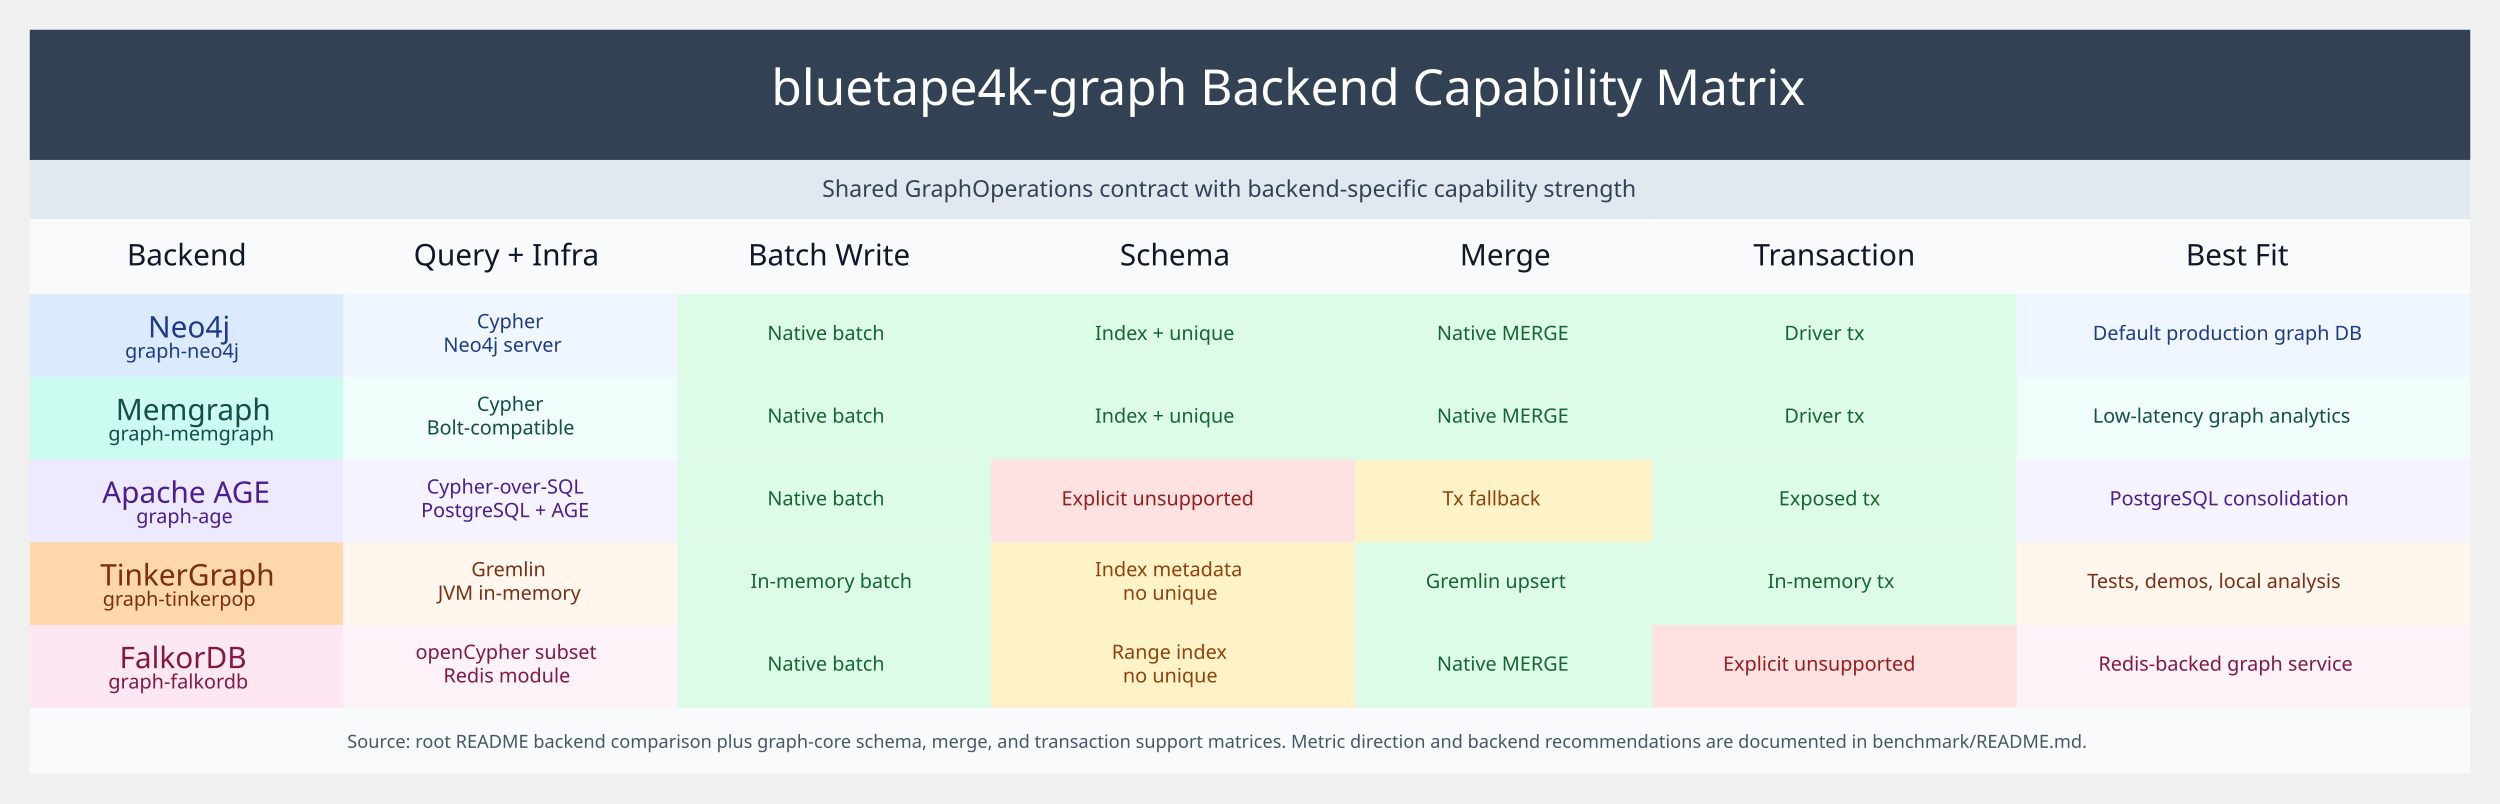
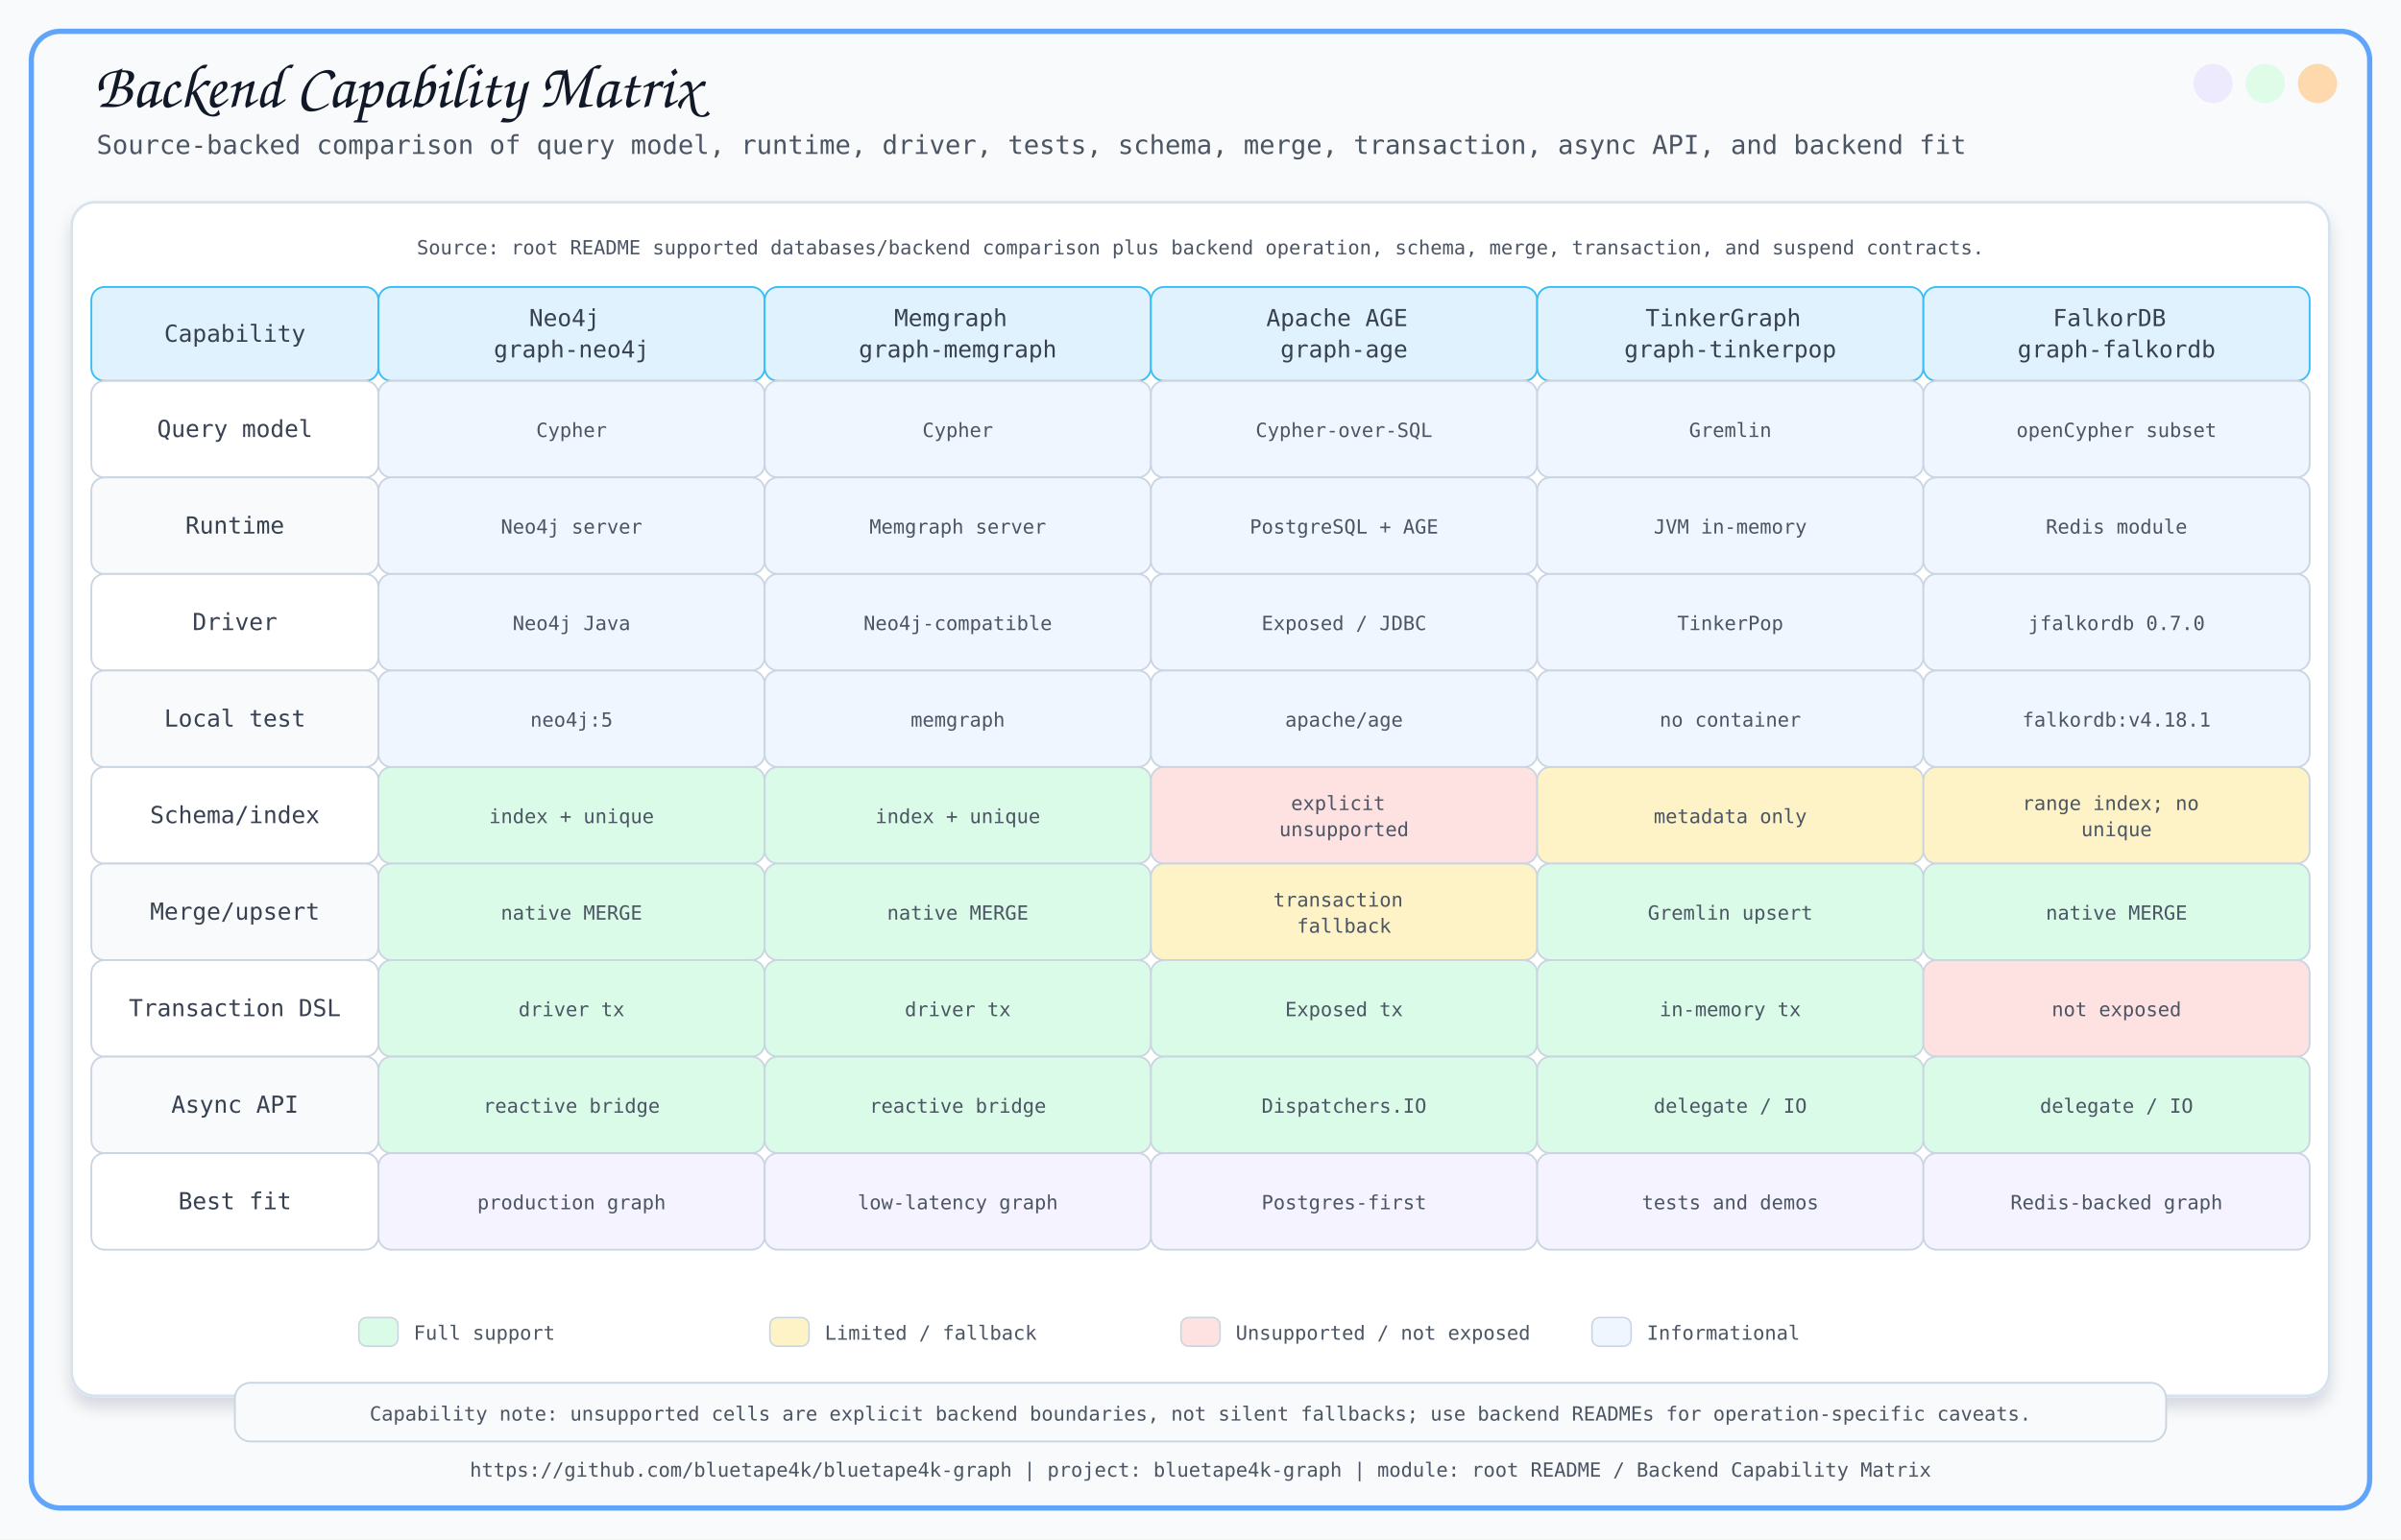
- <svg xmlns="http://www.w3.org/2000/svg" width="1512pt" height="486pt" viewBox="0.00 0.00 1512.00 486.00">
-   <g id="graph0" class="graph" transform="scale(1 1) rotate(0) translate(18 467.75)">
-     <g id="node1" class="node">
-       <polygon fill="#334155" stroke="none" points="0,-371 0,-449.75 1476,-449.75 1476,-371 0,-371" />
-       <text xml:space="preserve" text-anchor="start" x="268.5" y="-404.25" font-family="Comic Mono" font-size="14.00">                        </text>
-       <text xml:space="preserve" text-anchor="start" x="448.5" y="-404.25" font-family="Architects Daughter" font-size="30.00" fill="#ffffff">bluetape4k-graph Backend Capability Matrix</text>
-       <text xml:space="preserve" text-anchor="start" x="1057.5" y="-404.25" font-family="Comic Mono" font-size="14.00">                    </text>
-       <polygon fill="#e2e8f0" stroke="none" points="0,-335.25 0,-371 1476,-371 1476,-335.25 0,-335.25" />
-       <text xml:space="preserve" text-anchor="start" x="299.25" y="-348.7" font-family="Comic Mono" font-size="14.00">                        </text>
-       <text xml:space="preserve" text-anchor="start" x="479.25" y="-348.7" font-family="Comic Mono" font-size="14.00" fill="#334155">Shared GraphOperations contract with backend-specific capability strength</text>
-       <text xml:space="preserve" text-anchor="start" x="1026.75" y="-348.7" font-family="Comic Mono" font-size="14.00">                    </text>
-       <polygon fill="#f8fafc" stroke="none" points="0,-289.75 0,-335.25 189.54,-335.25 189.54,-289.75 0,-289.75" />
-       <text xml:space="preserve" text-anchor="start" x="58.77" y="-307.25" font-family="Architects Daughter" font-size="18.00" fill="#0f172a">Backend</text>
-       <polygon fill="#f8fafc" stroke="none" points="189.54,-289.75 189.54,-335.25 391.82,-335.25 391.82,-289.75 189.54,-289.75" />
-       <text xml:space="preserve" text-anchor="start" x="232.18" y="-307.25" font-family="Architects Daughter" font-size="18.00" fill="#0f172a">Query + Infra</text>
-       <polygon fill="#f8fafc" stroke="none" points="391.82,-289.75 391.82,-335.25 581.36,-335.25 581.36,-289.75 391.82,-289.75" />
-       <text xml:space="preserve" text-anchor="start" x="434.46" y="-307.25" font-family="Architects Daughter" font-size="18.00" fill="#0f172a">Batch Write</text>
-       <polygon fill="#f8fafc" stroke="none" points="581.36,-289.75 581.36,-335.25 801.64,-335.25 801.64,-289.75 581.36,-289.75" />
-       <text xml:space="preserve" text-anchor="start" x="659.25" y="-307.25" font-family="Architects Daughter" font-size="18.00" fill="#0f172a">Schema</text>
-       <polygon fill="#f8fafc" stroke="none" points="801.64,-289.75 801.64,-335.25 981.43,-335.25 981.43,-289.75 801.64,-289.75" />
-       <text xml:space="preserve" text-anchor="start" x="864.91" y="-307.25" font-family="Architects Daughter" font-size="18.00" fill="#0f172a">Merge</text>
-       <polygon fill="#f8fafc" stroke="none" points="981.43,-289.75 981.43,-335.25 1201.71,-335.25 1201.71,-289.75 981.43,-289.75" />
-       <text xml:space="preserve" text-anchor="start" x="1042.45" y="-307.25" font-family="Architects Daughter" font-size="18.00" fill="#0f172a">Transaction</text>
-       <polygon fill="#f8fafc" stroke="none" points="1201.71,-289.75 1201.71,-335.25 1476,-335.25 1476,-289.75 1201.71,-289.75" />
-       <text xml:space="preserve" text-anchor="start" x="1303.98" y="-307.25" font-family="Architects Daughter" font-size="18.00" fill="#0f172a">Best Fit</text>
-       <polygon fill="#dbeafe" stroke="none" points="0,-239.75 0,-289.75 189.54,-289.75 189.54,-239.75 0,-239.75" />
-       <text xml:space="preserve" text-anchor="start" x="71.52" y="-263.65" font-family="Architects Daughter" font-size="18.00" fill="#1e3a8a">Neo4j</text>
-       <text xml:space="preserve" text-anchor="start" x="57.64" y="-251.35" font-family="Comic Mono" font-size="12.00" fill="#1e3a8a">graph-neo4j</text>
-       <polygon fill="#eff6ff" stroke="none" points="189.54,-239.75 189.54,-289.75 391.82,-289.75 391.82,-239.75 189.54,-239.75" />
-       <text xml:space="preserve" text-anchor="start" x="270.43" y="-269.25" font-family="Comic Mono" font-size="12.00" fill="#1e3a8a">Cypher</text>
-       <text xml:space="preserve" text-anchor="start" x="250.18" y="-255" font-family="Comic Mono" font-size="12.00" fill="#1e3a8a">Neo4j server</text>
-       <polygon fill="#dcfce7" stroke="none" points="391.82,-239.75 391.82,-289.75 581.36,-289.75 581.36,-239.75 391.82,-239.75" />
-       <text xml:space="preserve" text-anchor="start" x="446.09" y="-262.12" font-family="Comic Mono" font-size="12.00" fill="#166534">Native batch</text>
-       <polygon fill="#dcfce7" stroke="none" points="581.36,-239.75 581.36,-289.75 801.64,-289.75 801.64,-239.75 581.36,-239.75" />
-       <text xml:space="preserve" text-anchor="start" x="644.25" y="-262.12" font-family="Comic Mono" font-size="12.00" fill="#166534">Index + unique</text>
-       <polygon fill="#dcfce7" stroke="none" points="801.64,-239.75 801.64,-289.75 981.43,-289.75 981.43,-239.75 801.64,-239.75" />
-       <text xml:space="preserve" text-anchor="start" x="851.04" y="-262.12" font-family="Comic Mono" font-size="12.00" fill="#166534">Native MERGE</text>
-       <polygon fill="#dcfce7" stroke="none" points="981.43,-239.75 981.43,-289.75 1201.71,-289.75 1201.71,-239.75 981.43,-239.75" />
-       <text xml:space="preserve" text-anchor="start" x="1061.2" y="-262.12" font-family="Comic Mono" font-size="12.00" fill="#166534">Driver tx</text>
-       <polygon fill="#eff6ff" stroke="none" points="1201.71,-239.75 1201.71,-289.75 1476,-289.75 1476,-239.75 1201.71,-239.75" />
-       <text xml:space="preserve" text-anchor="start" x="1247.73" y="-262.12" font-family="Comic Mono" font-size="12.00" fill="#1e3a8a">Default production graph DB</text>
-       <polygon fill="#ccfbf1" stroke="none" points="0,-189.75 0,-239.75 189.54,-239.75 189.54,-189.75 0,-189.75" />
-       <text xml:space="preserve" text-anchor="start" x="52.02" y="-213.65" font-family="Architects Daughter" font-size="18.00" fill="#134e4a">Memgraph</text>
-       <text xml:space="preserve" text-anchor="start" x="47.52" y="-201.35" font-family="Comic Mono" font-size="12.00" fill="#134e4a">graph-memgraph</text>
-       <polygon fill="#f0fdfa" stroke="none" points="189.54,-189.75 189.54,-239.75 391.82,-239.75 391.82,-189.75 189.54,-189.75" />
-       <text xml:space="preserve" text-anchor="start" x="270.43" y="-219.25" font-family="Comic Mono" font-size="12.00" fill="#134e4a">Cypher</text>
-       <text xml:space="preserve" text-anchor="start" x="240.05" y="-205" font-family="Comic Mono" font-size="12.00" fill="#134e4a">Bolt-compatible</text>
-       <polygon fill="#dcfce7" stroke="none" points="391.82,-189.75 391.82,-239.75 581.36,-239.75 581.36,-189.75 391.82,-189.75" />
-       <text xml:space="preserve" text-anchor="start" x="446.09" y="-212.12" font-family="Comic Mono" font-size="12.00" fill="#166534">Native batch</text>
-       <polygon fill="#dcfce7" stroke="none" points="581.36,-189.75 581.36,-239.75 801.64,-239.75 801.64,-189.75 581.36,-189.75" />
-       <text xml:space="preserve" text-anchor="start" x="644.25" y="-212.12" font-family="Comic Mono" font-size="12.00" fill="#166534">Index + unique</text>
-       <polygon fill="#dcfce7" stroke="none" points="801.64,-189.75 801.64,-239.75 981.43,-239.75 981.43,-189.75 801.64,-189.75" />
-       <text xml:space="preserve" text-anchor="start" x="851.04" y="-212.12" font-family="Comic Mono" font-size="12.00" fill="#166534">Native MERGE</text>
-       <polygon fill="#dcfce7" stroke="none" points="981.43,-189.75 981.43,-239.75 1201.71,-239.75 1201.71,-189.75 981.43,-189.75" />
-       <text xml:space="preserve" text-anchor="start" x="1061.2" y="-212.12" font-family="Comic Mono" font-size="12.00" fill="#166534">Driver tx</text>
-       <polygon fill="#f0fdfa" stroke="none" points="1201.71,-189.75 1201.71,-239.75 1476,-239.75 1476,-189.75 1201.71,-189.75" />
-       <text xml:space="preserve" text-anchor="start" x="1247.73" y="-212.12" font-family="Comic Mono" font-size="12.00" fill="#134e4a">Low-latency graph analytics</text>
-       <polygon fill="#ede9fe" stroke="none" points="0,-139.75 0,-189.75 189.54,-189.75 189.54,-139.75 0,-139.75" />
-       <text xml:space="preserve" text-anchor="start" x="43.77" y="-163.65" font-family="Architects Daughter" font-size="18.00" fill="#4c1d95">Apache AGE</text>
-       <text xml:space="preserve" text-anchor="start" x="64.39" y="-151.35" font-family="Comic Mono" font-size="12.00" fill="#4c1d95">graph-age</text>
-       <polygon fill="#f5f3ff" stroke="none" points="189.54,-139.75 189.54,-189.75 391.82,-189.75 391.82,-139.75 189.54,-139.75" />
-       <text xml:space="preserve" text-anchor="start" x="240.05" y="-169.25" font-family="Comic Mono" font-size="12.00" fill="#4c1d95">Cypher-over-SQL</text>
-       <text xml:space="preserve" text-anchor="start" x="236.68" y="-155" font-family="Comic Mono" font-size="12.00" fill="#4c1d95">PostgreSQL + AGE</text>
-       <polygon fill="#dcfce7" stroke="none" points="391.82,-139.75 391.82,-189.75 581.36,-189.75 581.36,-139.75 391.82,-139.75" />
-       <text xml:space="preserve" text-anchor="start" x="446.09" y="-162.12" font-family="Comic Mono" font-size="12.00" fill="#166534">Native batch</text>
-       <polygon fill="#fee2e2" stroke="none" points="581.36,-139.75 581.36,-189.75 801.64,-189.75 801.64,-139.75 581.36,-139.75" />
-       <text xml:space="preserve" text-anchor="start" x="624" y="-162.12" font-family="Comic Mono" font-size="12.00" fill="#991b1b">Explicit unsupported</text>
-       <polygon fill="#fef3c7" stroke="none" points="801.64,-139.75 801.64,-189.75 981.43,-189.75 981.43,-139.75 801.64,-139.75" />
-       <text xml:space="preserve" text-anchor="start" x="854.41" y="-162.12" font-family="Comic Mono" font-size="12.00" fill="#92400e">Tx fallback</text>
-       <polygon fill="#dcfce7" stroke="none" points="981.43,-139.75 981.43,-189.75 1201.71,-189.75 1201.71,-139.75 981.43,-139.75" />
-       <text xml:space="preserve" text-anchor="start" x="1057.82" y="-162.12" font-family="Comic Mono" font-size="12.00" fill="#166534">Exposed tx</text>
-       <polygon fill="#f5f3ff" stroke="none" points="1201.71,-139.75 1201.71,-189.75 1476,-189.75 1476,-139.75 1201.71,-139.75" />
-       <text xml:space="preserve" text-anchor="start" x="1257.86" y="-162.12" font-family="Comic Mono" font-size="12.00" fill="#4c1d95">PostgreSQL consolidation</text>
-       <polygon fill="#fed7aa" stroke="none" points="0,-89.75 0,-139.75 189.54,-139.75 189.54,-89.75 0,-89.75" />
-       <text xml:space="preserve" text-anchor="start" x="42.64" y="-113.65" font-family="Architects Daughter" font-size="18.00" fill="#7c2d12">TinkerGraph</text>
-       <text xml:space="preserve" text-anchor="start" x="44.14" y="-101.35" font-family="Comic Mono" font-size="12.00" fill="#7c2d12">graph-tinkerpop</text>
-       <polygon fill="#fff7ed" stroke="none" points="189.54,-89.75 189.54,-139.75 391.82,-139.75 391.82,-89.75 189.54,-89.75" />
-       <text xml:space="preserve" text-anchor="start" x="267.05" y="-119.25" font-family="Comic Mono" font-size="12.00" fill="#7c2d12">Gremlin</text>
-       <text xml:space="preserve" text-anchor="start" x="246.8" y="-105" font-family="Comic Mono" font-size="12.00" fill="#7c2d12">JVM in-memory</text>
-       <polygon fill="#dcfce7" stroke="none" points="391.82,-89.75 391.82,-139.75 581.36,-139.75 581.36,-89.75 391.82,-89.75" />
-       <text xml:space="preserve" text-anchor="start" x="435.96" y="-112.12" font-family="Comic Mono" font-size="12.00" fill="#166534">In-memory batch</text>
-       <polygon fill="#fef3c7" stroke="none" points="581.36,-89.75 581.36,-139.75 801.64,-139.75 801.64,-89.75 581.36,-89.75" />
-       <text xml:space="preserve" text-anchor="start" x="644.25" y="-119.25" font-family="Comic Mono" font-size="12.00" fill="#92400e">Index metadata</text>
-       <text xml:space="preserve" text-anchor="start" x="661.12" y="-105" font-family="Comic Mono" font-size="12.00" fill="#92400e">no unique</text>
-       <polygon fill="#dcfce7" stroke="none" points="801.64,-89.75 801.64,-139.75 981.43,-139.75 981.43,-89.75 801.64,-89.75" />
-       <text xml:space="preserve" text-anchor="start" x="844.29" y="-112.12" font-family="Comic Mono" font-size="12.00" fill="#166534">Gremlin upsert</text>
-       <polygon fill="#dcfce7" stroke="none" points="981.43,-89.75 981.43,-139.75 1201.71,-139.75 1201.71,-89.75 981.43,-89.75" />
-       <text xml:space="preserve" text-anchor="start" x="1051.07" y="-112.12" font-family="Comic Mono" font-size="12.00" fill="#166534">In-memory tx</text>
-       <polygon fill="#fff7ed" stroke="none" points="1201.71,-89.75 1201.71,-139.75 1476,-139.75 1476,-89.75 1201.71,-89.75" />
-       <text xml:space="preserve" text-anchor="start" x="1244.36" y="-112.12" font-family="Comic Mono" font-size="12.00" fill="#7c2d12">Tests, demos, local analysis</text>
-       <polygon fill="#fce7f3" stroke="none" points="0,-39.75 0,-89.75 189.54,-89.75 189.54,-39.75 0,-39.75" />
-       <text xml:space="preserve" text-anchor="start" x="54.27" y="-63.65" font-family="Architects Daughter" font-size="18.00" fill="#831843">FalkorDB</text>
-       <text xml:space="preserve" text-anchor="start" x="47.52" y="-51.35" font-family="Comic Mono" font-size="12.00" fill="#831843">graph-falkordb</text>
-       <polygon fill="#fdf2f8" stroke="none" points="189.54,-39.75 189.54,-89.75 391.82,-89.75 391.82,-39.75 189.54,-39.75" />
-       <text xml:space="preserve" text-anchor="start" x="233.3" y="-69.25" font-family="Comic Mono" font-size="12.00" fill="#831843">openCypher subset</text>
-       <text xml:space="preserve" text-anchor="start" x="250.18" y="-55" font-family="Comic Mono" font-size="12.00" fill="#831843">Redis module</text>
-       <polygon fill="#dcfce7" stroke="none" points="391.82,-39.75 391.82,-89.75 581.36,-89.75 581.36,-39.75 391.82,-39.75" />
-       <text xml:space="preserve" text-anchor="start" x="446.09" y="-62.12" font-family="Comic Mono" font-size="12.00" fill="#166534">Native batch</text>
-       <polygon fill="#fef3c7" stroke="none" points="581.36,-39.75 581.36,-89.75 801.64,-89.75 801.64,-39.75 581.36,-39.75" />
-       <text xml:space="preserve" text-anchor="start" x="654.38" y="-69.25" font-family="Comic Mono" font-size="12.00" fill="#92400e">Range index</text>
-       <text xml:space="preserve" text-anchor="start" x="661.12" y="-55" font-family="Comic Mono" font-size="12.00" fill="#92400e">no unique</text>
-       <polygon fill="#dcfce7" stroke="none" points="801.64,-39.75 801.64,-89.75 981.43,-89.75 981.43,-39.75 801.64,-39.75" />
-       <text xml:space="preserve" text-anchor="start" x="851.04" y="-62.12" font-family="Comic Mono" font-size="12.00" fill="#166534">Native MERGE</text>
-       <polygon fill="#fee2e2" stroke="none" points="981.43,-39.75 981.43,-89.75 1201.71,-89.75 1201.71,-39.75 981.43,-39.75" />
-       <text xml:space="preserve" text-anchor="start" x="1024.07" y="-62.12" font-family="Comic Mono" font-size="12.00" fill="#991b1b">Explicit unsupported</text>
-       <polygon fill="#fdf2f8" stroke="none" points="1201.71,-39.75 1201.71,-89.75 1476,-89.75 1476,-39.75 1201.71,-39.75" />
-       <text xml:space="preserve" text-anchor="start" x="1251.11" y="-62.12" font-family="Comic Mono" font-size="12.00" fill="#831843">Redis-backed graph service</text>
-       <polygon fill="#f8fafc" stroke="none" points="0,0 0,-39.75 1476,-39.75 1476,0 0,0" />
-       <text xml:space="preserve" text-anchor="start" x="12" y="-15.45" font-family="Comic Mono" font-size="14.00">                        </text>
-       <text xml:space="preserve" text-anchor="start" x="192" y="-15.45" font-family="Comic Mono" font-size="11.00" fill="#475569">Source: root README backend comparison plus graph-core schema, merge, and transaction support matrices. Metric direction and backend recommendations are documented in benchmark/README.md.</text>
-       <text xml:space="preserve" text-anchor="start" x="1314" y="-15.45" font-family="Comic Mono" font-size="14.00">                    </text>
-     </g>
-   </g>
+ <svg xmlns="http://www.w3.org/2000/svg" width="1840" height="1180" viewBox="0 0 1840 1180">
+   <defs>
+     <filter id="softShadow" x="-8%" y="-8%" width="116%" height="116%">
+       <feDropShadow dx="0" dy="8" stdDeviation="6" flood-color="#0F172A" flood-opacity="0.14" />
+     </filter>
+     <marker id="arrow" viewBox="0 0 10 10" refX="9" refY="5" markerWidth="8" markerHeight="8" orient="auto-start-reverse">
+       <path d="M 0 0 L 10 5 L 0 10 z" fill="#2563EB" />
+     </marker>
+   </defs>
+   <style>
+       .title { font-family: 'Architects Daughter', cursive; font-size: 48px; fill: #111827; }
+       .subtitle { font-family: 'Comic Mono', monospace; font-size: 20px; fill: #4B5563; }
+       .label { font-family: 'Architects Daughter', cursive; font-size: 27px; fill: #111827; }
+       .small { font-family: 'Comic Mono', monospace; font-size: 18px; fill: #374151; }
+       .tiny { font-family: 'Comic Mono', monospace; font-size: 15px; fill: #4B5563; }
+       .card { filter: url(#softShadow); }
+       .line { stroke: #2563EB; stroke-width: 3; fill: none; marker-end: url(#arrow); }
+       .thin { stroke: #60A5FA; stroke-width: 2; fill: none; marker-end: url(#arrow); }
+       .dash { stroke: #64748B; stroke-width: 2; stroke-dasharray: 8 8; fill: none; marker-end: url(#arrow); }
+     </style>
+   <rect x="0" y="0" width="1840" height="1180" fill="#F8FAFC" />
+   <rect x="24" y="24" width="1792" height="1132" rx="22" fill="none" stroke="#60A5FA" stroke-width="4" />
+   <circle cx="1776" cy="64" r="15" fill="#FED7AA" opacity="0.95" />
+   <circle cx="1736" cy="64" r="15" fill="#DCFCE7" opacity="0.95" />
+   <circle cx="1696" cy="64" r="15" fill="#EDE9FE" opacity="0.95" />
+   <text x="72" y="82" class="title">Backend Capability Matrix</text>
+   <text x="74" y="118" class="subtitle">Source-backed comparison of query model, runtime, driver, tests, schema, merge, transaction, async API, and backend fit</text>
+   <text x="920.0" y="1132" text-anchor="middle" class="tiny">https://github.com/bluetape4k/bluetape4k-graph | project: bluetape4k-graph | module: root README / Backend Capability Matrix</text>
+   <rect x="55" y="155" width="1730" height="915" rx="18" fill="#FFFFFF" stroke="#D6E2ED" stroke-width="2" filter="url(#softShadow)" />
+   <text x="920" y="195" text-anchor="middle" class="tiny">Source: root README supported databases/backend comparison plus backend operation, schema, merge, transaction, and suspend contracts.</text>
+   <rect x="70.0" y="220.0" width="220.0" height="72.0" rx="10" fill="#E0F2FE" stroke="#38BDF8" stroke-width="1.4" />
+   <text x="180.0" y="262.0" text-anchor="middle" class="small">
+     <tspan x="180.0" dy="0">Capability</tspan>
+   </text>
+   <rect x="290.0" y="220.0" width="296.0" height="72.0" rx="10" fill="#E0F2FE" stroke="#38BDF8" stroke-width="1.4" />
+   <text x="438.0" y="250.0" text-anchor="middle" class="small">
+     <tspan x="438.0" dy="0">Neo4j</tspan>
+     <tspan x="438.0" dy="24">graph-neo4j</tspan>
+   </text>
+   <rect x="586.0" y="220.0" width="296.0" height="72.0" rx="10" fill="#E0F2FE" stroke="#38BDF8" stroke-width="1.4" />
+   <text x="734.0" y="250.0" text-anchor="middle" class="small">
+     <tspan x="734.0" dy="0">Memgraph</tspan>
+     <tspan x="734.0" dy="24">graph-memgraph</tspan>
+   </text>
+   <rect x="882.0" y="220.0" width="296.0" height="72.0" rx="10" fill="#E0F2FE" stroke="#38BDF8" stroke-width="1.4" />
+   <text x="1030.0" y="250.0" text-anchor="middle" class="small">
+     <tspan x="1030.0" dy="0">Apache AGE</tspan>
+     <tspan x="1030.0" dy="24">graph-age</tspan>
+   </text>
+   <rect x="1178.0" y="220.0" width="296.0" height="72.0" rx="10" fill="#E0F2FE" stroke="#38BDF8" stroke-width="1.4" />
+   <text x="1326.0" y="250.0" text-anchor="middle" class="small">
+     <tspan x="1326.0" dy="0">TinkerGraph</tspan>
+     <tspan x="1326.0" dy="24">graph-tinkerpop</tspan>
+   </text>
+   <rect x="1474.0" y="220.0" width="296.0" height="72.0" rx="10" fill="#E0F2FE" stroke="#38BDF8" stroke-width="1.4" />
+   <text x="1622.0" y="250.0" text-anchor="middle" class="small">
+     <tspan x="1622.0" dy="0">FalkorDB</tspan>
+     <tspan x="1622.0" dy="24">graph-falkordb</tspan>
+   </text>
+   <rect x="70.0" y="292.0" width="220.0" height="74.0" rx="10" fill="#FFFFFF" stroke="#CBD5E1" stroke-width="1.4" />
+   <text x="180.0" y="335.0" text-anchor="middle" class="small">
+     <tspan x="180.0" dy="0">Query model</tspan>
+   </text>
+   <rect x="290.0" y="292.0" width="296.0" height="74.0" rx="10" fill="#EFF6FF" stroke="#CBD5E1" stroke-width="1.4" />
+   <text x="438.0" y="335.0" text-anchor="middle" class="tiny">
+     <tspan x="438.0" dy="0">Cypher</tspan>
+   </text>
+   <rect x="586.0" y="292.0" width="296.0" height="74.0" rx="10" fill="#EFF6FF" stroke="#CBD5E1" stroke-width="1.4" />
+   <text x="734.0" y="335.0" text-anchor="middle" class="tiny">
+     <tspan x="734.0" dy="0">Cypher</tspan>
+   </text>
+   <rect x="882.0" y="292.0" width="296.0" height="74.0" rx="10" fill="#EFF6FF" stroke="#CBD5E1" stroke-width="1.4" />
+   <text x="1030.0" y="335.0" text-anchor="middle" class="tiny">
+     <tspan x="1030.0" dy="0">Cypher-over-SQL</tspan>
+   </text>
+   <rect x="1178.0" y="292.0" width="296.0" height="74.0" rx="10" fill="#EFF6FF" stroke="#CBD5E1" stroke-width="1.4" />
+   <text x="1326.0" y="335.0" text-anchor="middle" class="tiny">
+     <tspan x="1326.0" dy="0">Gremlin</tspan>
+   </text>
+   <rect x="1474.0" y="292.0" width="296.0" height="74.0" rx="10" fill="#EFF6FF" stroke="#CBD5E1" stroke-width="1.4" />
+   <text x="1622.0" y="335.0" text-anchor="middle" class="tiny">
+     <tspan x="1622.0" dy="0">openCypher subset</tspan>
+   </text>
+   <rect x="70.0" y="366.0" width="220.0" height="74.0" rx="10" fill="#F8FAFC" stroke="#CBD5E1" stroke-width="1.4" />
+   <text x="180.0" y="409.0" text-anchor="middle" class="small">
+     <tspan x="180.0" dy="0">Runtime</tspan>
+   </text>
+   <rect x="290.0" y="366.0" width="296.0" height="74.0" rx="10" fill="#EFF6FF" stroke="#CBD5E1" stroke-width="1.4" />
+   <text x="438.0" y="409.0" text-anchor="middle" class="tiny">
+     <tspan x="438.0" dy="0">Neo4j server</tspan>
+   </text>
+   <rect x="586.0" y="366.0" width="296.0" height="74.0" rx="10" fill="#EFF6FF" stroke="#CBD5E1" stroke-width="1.4" />
+   <text x="734.0" y="409.0" text-anchor="middle" class="tiny">
+     <tspan x="734.0" dy="0">Memgraph server</tspan>
+   </text>
+   <rect x="882.0" y="366.0" width="296.0" height="74.0" rx="10" fill="#EFF6FF" stroke="#CBD5E1" stroke-width="1.4" />
+   <text x="1030.0" y="409.0" text-anchor="middle" class="tiny">
+     <tspan x="1030.0" dy="0">PostgreSQL + AGE</tspan>
+   </text>
+   <rect x="1178.0" y="366.0" width="296.0" height="74.0" rx="10" fill="#EFF6FF" stroke="#CBD5E1" stroke-width="1.4" />
+   <text x="1326.0" y="409.0" text-anchor="middle" class="tiny">
+     <tspan x="1326.0" dy="0">JVM in-memory</tspan>
+   </text>
+   <rect x="1474.0" y="366.0" width="296.0" height="74.0" rx="10" fill="#EFF6FF" stroke="#CBD5E1" stroke-width="1.4" />
+   <text x="1622.0" y="409.0" text-anchor="middle" class="tiny">
+     <tspan x="1622.0" dy="0">Redis module</tspan>
+   </text>
+   <rect x="70.0" y="440.0" width="220.0" height="74.0" rx="10" fill="#FFFFFF" stroke="#CBD5E1" stroke-width="1.4" />
+   <text x="180.0" y="483.0" text-anchor="middle" class="small">
+     <tspan x="180.0" dy="0">Driver</tspan>
+   </text>
+   <rect x="290.0" y="440.0" width="296.0" height="74.0" rx="10" fill="#EFF6FF" stroke="#CBD5E1" stroke-width="1.4" />
+   <text x="438.0" y="483.0" text-anchor="middle" class="tiny">
+     <tspan x="438.0" dy="0">Neo4j Java</tspan>
+   </text>
+   <rect x="586.0" y="440.0" width="296.0" height="74.0" rx="10" fill="#EFF6FF" stroke="#CBD5E1" stroke-width="1.4" />
+   <text x="734.0" y="483.0" text-anchor="middle" class="tiny">
+     <tspan x="734.0" dy="0">Neo4j-compatible</tspan>
+   </text>
+   <rect x="882.0" y="440.0" width="296.0" height="74.0" rx="10" fill="#EFF6FF" stroke="#CBD5E1" stroke-width="1.4" />
+   <text x="1030.0" y="483.0" text-anchor="middle" class="tiny">
+     <tspan x="1030.0" dy="0">Exposed / JDBC</tspan>
+   </text>
+   <rect x="1178.0" y="440.0" width="296.0" height="74.0" rx="10" fill="#EFF6FF" stroke="#CBD5E1" stroke-width="1.4" />
+   <text x="1326.0" y="483.0" text-anchor="middle" class="tiny">
+     <tspan x="1326.0" dy="0">TinkerPop</tspan>
+   </text>
+   <rect x="1474.0" y="440.0" width="296.0" height="74.0" rx="10" fill="#EFF6FF" stroke="#CBD5E1" stroke-width="1.4" />
+   <text x="1622.0" y="483.0" text-anchor="middle" class="tiny">
+     <tspan x="1622.0" dy="0">jfalkordb 0.7.0</tspan>
+   </text>
+   <rect x="70.0" y="514.0" width="220.0" height="74.0" rx="10" fill="#F8FAFC" stroke="#CBD5E1" stroke-width="1.4" />
+   <text x="180.0" y="557.0" text-anchor="middle" class="small">
+     <tspan x="180.0" dy="0">Local test</tspan>
+   </text>
+   <rect x="290.0" y="514.0" width="296.0" height="74.0" rx="10" fill="#EFF6FF" stroke="#CBD5E1" stroke-width="1.4" />
+   <text x="438.0" y="557.0" text-anchor="middle" class="tiny">
+     <tspan x="438.0" dy="0">neo4j:5</tspan>
+   </text>
+   <rect x="586.0" y="514.0" width="296.0" height="74.0" rx="10" fill="#EFF6FF" stroke="#CBD5E1" stroke-width="1.4" />
+   <text x="734.0" y="557.0" text-anchor="middle" class="tiny">
+     <tspan x="734.0" dy="0">memgraph</tspan>
+   </text>
+   <rect x="882.0" y="514.0" width="296.0" height="74.0" rx="10" fill="#EFF6FF" stroke="#CBD5E1" stroke-width="1.4" />
+   <text x="1030.0" y="557.0" text-anchor="middle" class="tiny">
+     <tspan x="1030.0" dy="0">apache/age</tspan>
+   </text>
+   <rect x="1178.0" y="514.0" width="296.0" height="74.0" rx="10" fill="#EFF6FF" stroke="#CBD5E1" stroke-width="1.4" />
+   <text x="1326.0" y="557.0" text-anchor="middle" class="tiny">
+     <tspan x="1326.0" dy="0">no container</tspan>
+   </text>
+   <rect x="1474.0" y="514.0" width="296.0" height="74.0" rx="10" fill="#EFF6FF" stroke="#CBD5E1" stroke-width="1.4" />
+   <text x="1622.0" y="557.0" text-anchor="middle" class="tiny">
+     <tspan x="1622.0" dy="0">falkordb:v4.18.1</tspan>
+   </text>
+   <rect x="70.0" y="588.0" width="220.0" height="74.0" rx="10" fill="#FFFFFF" stroke="#CBD5E1" stroke-width="1.4" />
+   <text x="180.0" y="631.0" text-anchor="middle" class="small">
+     <tspan x="180.0" dy="0">Schema/index</tspan>
+   </text>
+   <rect x="290.0" y="588.0" width="296.0" height="74.0" rx="10" fill="#D9FBE7" stroke="#CBD5E1" stroke-width="1.4" />
+   <text x="438.0" y="631.0" text-anchor="middle" class="tiny">
+     <tspan x="438.0" dy="0">index + unique</tspan>
+   </text>
+   <rect x="586.0" y="588.0" width="296.0" height="74.0" rx="10" fill="#D9FBE7" stroke="#CBD5E1" stroke-width="1.4" />
+   <text x="734.0" y="631.0" text-anchor="middle" class="tiny">
+     <tspan x="734.0" dy="0">index + unique</tspan>
+   </text>
+   <rect x="882.0" y="588.0" width="296.0" height="74.0" rx="10" fill="#FEE2E2" stroke="#CBD5E1" stroke-width="1.4" />
+   <text x="1030.0" y="621.0" text-anchor="middle" class="tiny">
+     <tspan x="1030.0" dy="0">explicit</tspan>
+     <tspan x="1030.0" dy="20">unsupported</tspan>
+   </text>
+   <rect x="1178.0" y="588.0" width="296.0" height="74.0" rx="10" fill="#FEF3C7" stroke="#CBD5E1" stroke-width="1.4" />
+   <text x="1326.0" y="631.0" text-anchor="middle" class="tiny">
+     <tspan x="1326.0" dy="0">metadata only</tspan>
+   </text>
+   <rect x="1474.0" y="588.0" width="296.0" height="74.0" rx="10" fill="#FEF3C7" stroke="#CBD5E1" stroke-width="1.4" />
+   <text x="1622.0" y="621.0" text-anchor="middle" class="tiny">
+     <tspan x="1622.0" dy="0">range index; no</tspan>
+     <tspan x="1622.0" dy="20">unique</tspan>
+   </text>
+   <rect x="70.0" y="662.0" width="220.0" height="74.0" rx="10" fill="#F8FAFC" stroke="#CBD5E1" stroke-width="1.4" />
+   <text x="180.0" y="705.0" text-anchor="middle" class="small">
+     <tspan x="180.0" dy="0">Merge/upsert</tspan>
+   </text>
+   <rect x="290.0" y="662.0" width="296.0" height="74.0" rx="10" fill="#D9FBE7" stroke="#CBD5E1" stroke-width="1.4" />
+   <text x="438.0" y="705.0" text-anchor="middle" class="tiny">
+     <tspan x="438.0" dy="0">native MERGE</tspan>
+   </text>
+   <rect x="586.0" y="662.0" width="296.0" height="74.0" rx="10" fill="#D9FBE7" stroke="#CBD5E1" stroke-width="1.4" />
+   <text x="734.0" y="705.0" text-anchor="middle" class="tiny">
+     <tspan x="734.0" dy="0">native MERGE</tspan>
+   </text>
+   <rect x="882.0" y="662.0" width="296.0" height="74.0" rx="10" fill="#FEF3C7" stroke="#CBD5E1" stroke-width="1.4" />
+   <text x="1030.0" y="695.0" text-anchor="middle" class="tiny">
+     <tspan x="1030.0" dy="0">transaction</tspan>
+     <tspan x="1030.0" dy="20">fallback</tspan>
+   </text>
+   <rect x="1178.0" y="662.0" width="296.0" height="74.0" rx="10" fill="#D9FBE7" stroke="#CBD5E1" stroke-width="1.4" />
+   <text x="1326.0" y="705.0" text-anchor="middle" class="tiny">
+     <tspan x="1326.0" dy="0">Gremlin upsert</tspan>
+   </text>
+   <rect x="1474.0" y="662.0" width="296.0" height="74.0" rx="10" fill="#D9FBE7" stroke="#CBD5E1" stroke-width="1.4" />
+   <text x="1622.0" y="705.0" text-anchor="middle" class="tiny">
+     <tspan x="1622.0" dy="0">native MERGE</tspan>
+   </text>
+   <rect x="70.0" y="736.0" width="220.0" height="74.0" rx="10" fill="#FFFFFF" stroke="#CBD5E1" stroke-width="1.4" />
+   <text x="180.0" y="779.0" text-anchor="middle" class="small">
+     <tspan x="180.0" dy="0">Transaction DSL</tspan>
+   </text>
+   <rect x="290.0" y="736.0" width="296.0" height="74.0" rx="10" fill="#D9FBE7" stroke="#CBD5E1" stroke-width="1.4" />
+   <text x="438.0" y="779.0" text-anchor="middle" class="tiny">
+     <tspan x="438.0" dy="0">driver tx</tspan>
+   </text>
+   <rect x="586.0" y="736.0" width="296.0" height="74.0" rx="10" fill="#D9FBE7" stroke="#CBD5E1" stroke-width="1.4" />
+   <text x="734.0" y="779.0" text-anchor="middle" class="tiny">
+     <tspan x="734.0" dy="0">driver tx</tspan>
+   </text>
+   <rect x="882.0" y="736.0" width="296.0" height="74.0" rx="10" fill="#D9FBE7" stroke="#CBD5E1" stroke-width="1.4" />
+   <text x="1030.0" y="779.0" text-anchor="middle" class="tiny">
+     <tspan x="1030.0" dy="0">Exposed tx</tspan>
+   </text>
+   <rect x="1178.0" y="736.0" width="296.0" height="74.0" rx="10" fill="#D9FBE7" stroke="#CBD5E1" stroke-width="1.4" />
+   <text x="1326.0" y="779.0" text-anchor="middle" class="tiny">
+     <tspan x="1326.0" dy="0">in-memory tx</tspan>
+   </text>
+   <rect x="1474.0" y="736.0" width="296.0" height="74.0" rx="10" fill="#FEE2E2" stroke="#CBD5E1" stroke-width="1.4" />
+   <text x="1622.0" y="779.0" text-anchor="middle" class="tiny">
+     <tspan x="1622.0" dy="0">not exposed</tspan>
+   </text>
+   <rect x="70.0" y="810.0" width="220.0" height="74.0" rx="10" fill="#F8FAFC" stroke="#CBD5E1" stroke-width="1.4" />
+   <text x="180.0" y="853.0" text-anchor="middle" class="small">
+     <tspan x="180.0" dy="0">Async API</tspan>
+   </text>
+   <rect x="290.0" y="810.0" width="296.0" height="74.0" rx="10" fill="#D9FBE7" stroke="#CBD5E1" stroke-width="1.4" />
+   <text x="438.0" y="853.0" text-anchor="middle" class="tiny">
+     <tspan x="438.0" dy="0">reactive bridge</tspan>
+   </text>
+   <rect x="586.0" y="810.0" width="296.0" height="74.0" rx="10" fill="#D9FBE7" stroke="#CBD5E1" stroke-width="1.4" />
+   <text x="734.0" y="853.0" text-anchor="middle" class="tiny">
+     <tspan x="734.0" dy="0">reactive bridge</tspan>
+   </text>
+   <rect x="882.0" y="810.0" width="296.0" height="74.0" rx="10" fill="#D9FBE7" stroke="#CBD5E1" stroke-width="1.4" />
+   <text x="1030.0" y="853.0" text-anchor="middle" class="tiny">
+     <tspan x="1030.0" dy="0">Dispatchers.IO</tspan>
+   </text>
+   <rect x="1178.0" y="810.0" width="296.0" height="74.0" rx="10" fill="#D9FBE7" stroke="#CBD5E1" stroke-width="1.4" />
+   <text x="1326.0" y="853.0" text-anchor="middle" class="tiny">
+     <tspan x="1326.0" dy="0">delegate / IO</tspan>
+   </text>
+   <rect x="1474.0" y="810.0" width="296.0" height="74.0" rx="10" fill="#D9FBE7" stroke="#CBD5E1" stroke-width="1.4" />
+   <text x="1622.0" y="853.0" text-anchor="middle" class="tiny">
+     <tspan x="1622.0" dy="0">delegate / IO</tspan>
+   </text>
+   <rect x="70.0" y="884.0" width="220.0" height="74.0" rx="10" fill="#FFFFFF" stroke="#CBD5E1" stroke-width="1.4" />
+   <text x="180.0" y="927.0" text-anchor="middle" class="small">
+     <tspan x="180.0" dy="0">Best fit</tspan>
+   </text>
+   <rect x="290.0" y="884.0" width="296.0" height="74.0" rx="10" fill="#F5F3FF" stroke="#CBD5E1" stroke-width="1.4" />
+   <text x="438.0" y="927.0" text-anchor="middle" class="tiny">
+     <tspan x="438.0" dy="0">production graph</tspan>
+   </text>
+   <rect x="586.0" y="884.0" width="296.0" height="74.0" rx="10" fill="#F5F3FF" stroke="#CBD5E1" stroke-width="1.4" />
+   <text x="734.0" y="927.0" text-anchor="middle" class="tiny">
+     <tspan x="734.0" dy="0">low-latency graph</tspan>
+   </text>
+   <rect x="882.0" y="884.0" width="296.0" height="74.0" rx="10" fill="#F5F3FF" stroke="#CBD5E1" stroke-width="1.4" />
+   <text x="1030.0" y="927.0" text-anchor="middle" class="tiny">
+     <tspan x="1030.0" dy="0">Postgres-first</tspan>
+   </text>
+   <rect x="1178.0" y="884.0" width="296.0" height="74.0" rx="10" fill="#F5F3FF" stroke="#CBD5E1" stroke-width="1.4" />
+   <text x="1326.0" y="927.0" text-anchor="middle" class="tiny">
+     <tspan x="1326.0" dy="0">tests and demos</tspan>
+   </text>
+   <rect x="1474.0" y="884.0" width="296.0" height="74.0" rx="10" fill="#F5F3FF" stroke="#CBD5E1" stroke-width="1.4" />
+   <text x="1622.0" y="927.0" text-anchor="middle" class="tiny">
+     <tspan x="1622.0" dy="0">Redis-backed graph</tspan>
+   </text>
+   <rect x="275" y="1010" width="30" height="22" rx="6" fill="#D9FBE7" stroke="#CBD5E1" stroke-width="1.2" />
+   <text x="317" y="1027" class="tiny">Full support</text>
+   <rect x="590" y="1010" width="30" height="22" rx="6" fill="#FEF3C7" stroke="#CBD5E1" stroke-width="1.2" />
+   <text x="632" y="1027" class="tiny">Limited / fallback</text>
+   <rect x="905" y="1010" width="30" height="22" rx="6" fill="#FEE2E2" stroke="#CBD5E1" stroke-width="1.2" />
+   <text x="947" y="1027" class="tiny">Unsupported / not exposed</text>
+   <rect x="1220" y="1010" width="30" height="22" rx="6" fill="#EFF6FF" stroke="#CBD5E1" stroke-width="1.2" />
+   <text x="1262" y="1027" class="tiny">Informational</text>
+   <rect x="180" y="1060" width="1480" height="45" rx="12" fill="#F8FAFC" stroke="#CBD5E1" stroke-width="1.4" />
+   <text x="920" y="1089" text-anchor="middle" class="tiny">Capability note: unsupported cells are explicit backend boundaries, not silent fallbacks; use backend READMEs for operation-specific caveats.</text>
</svg>
